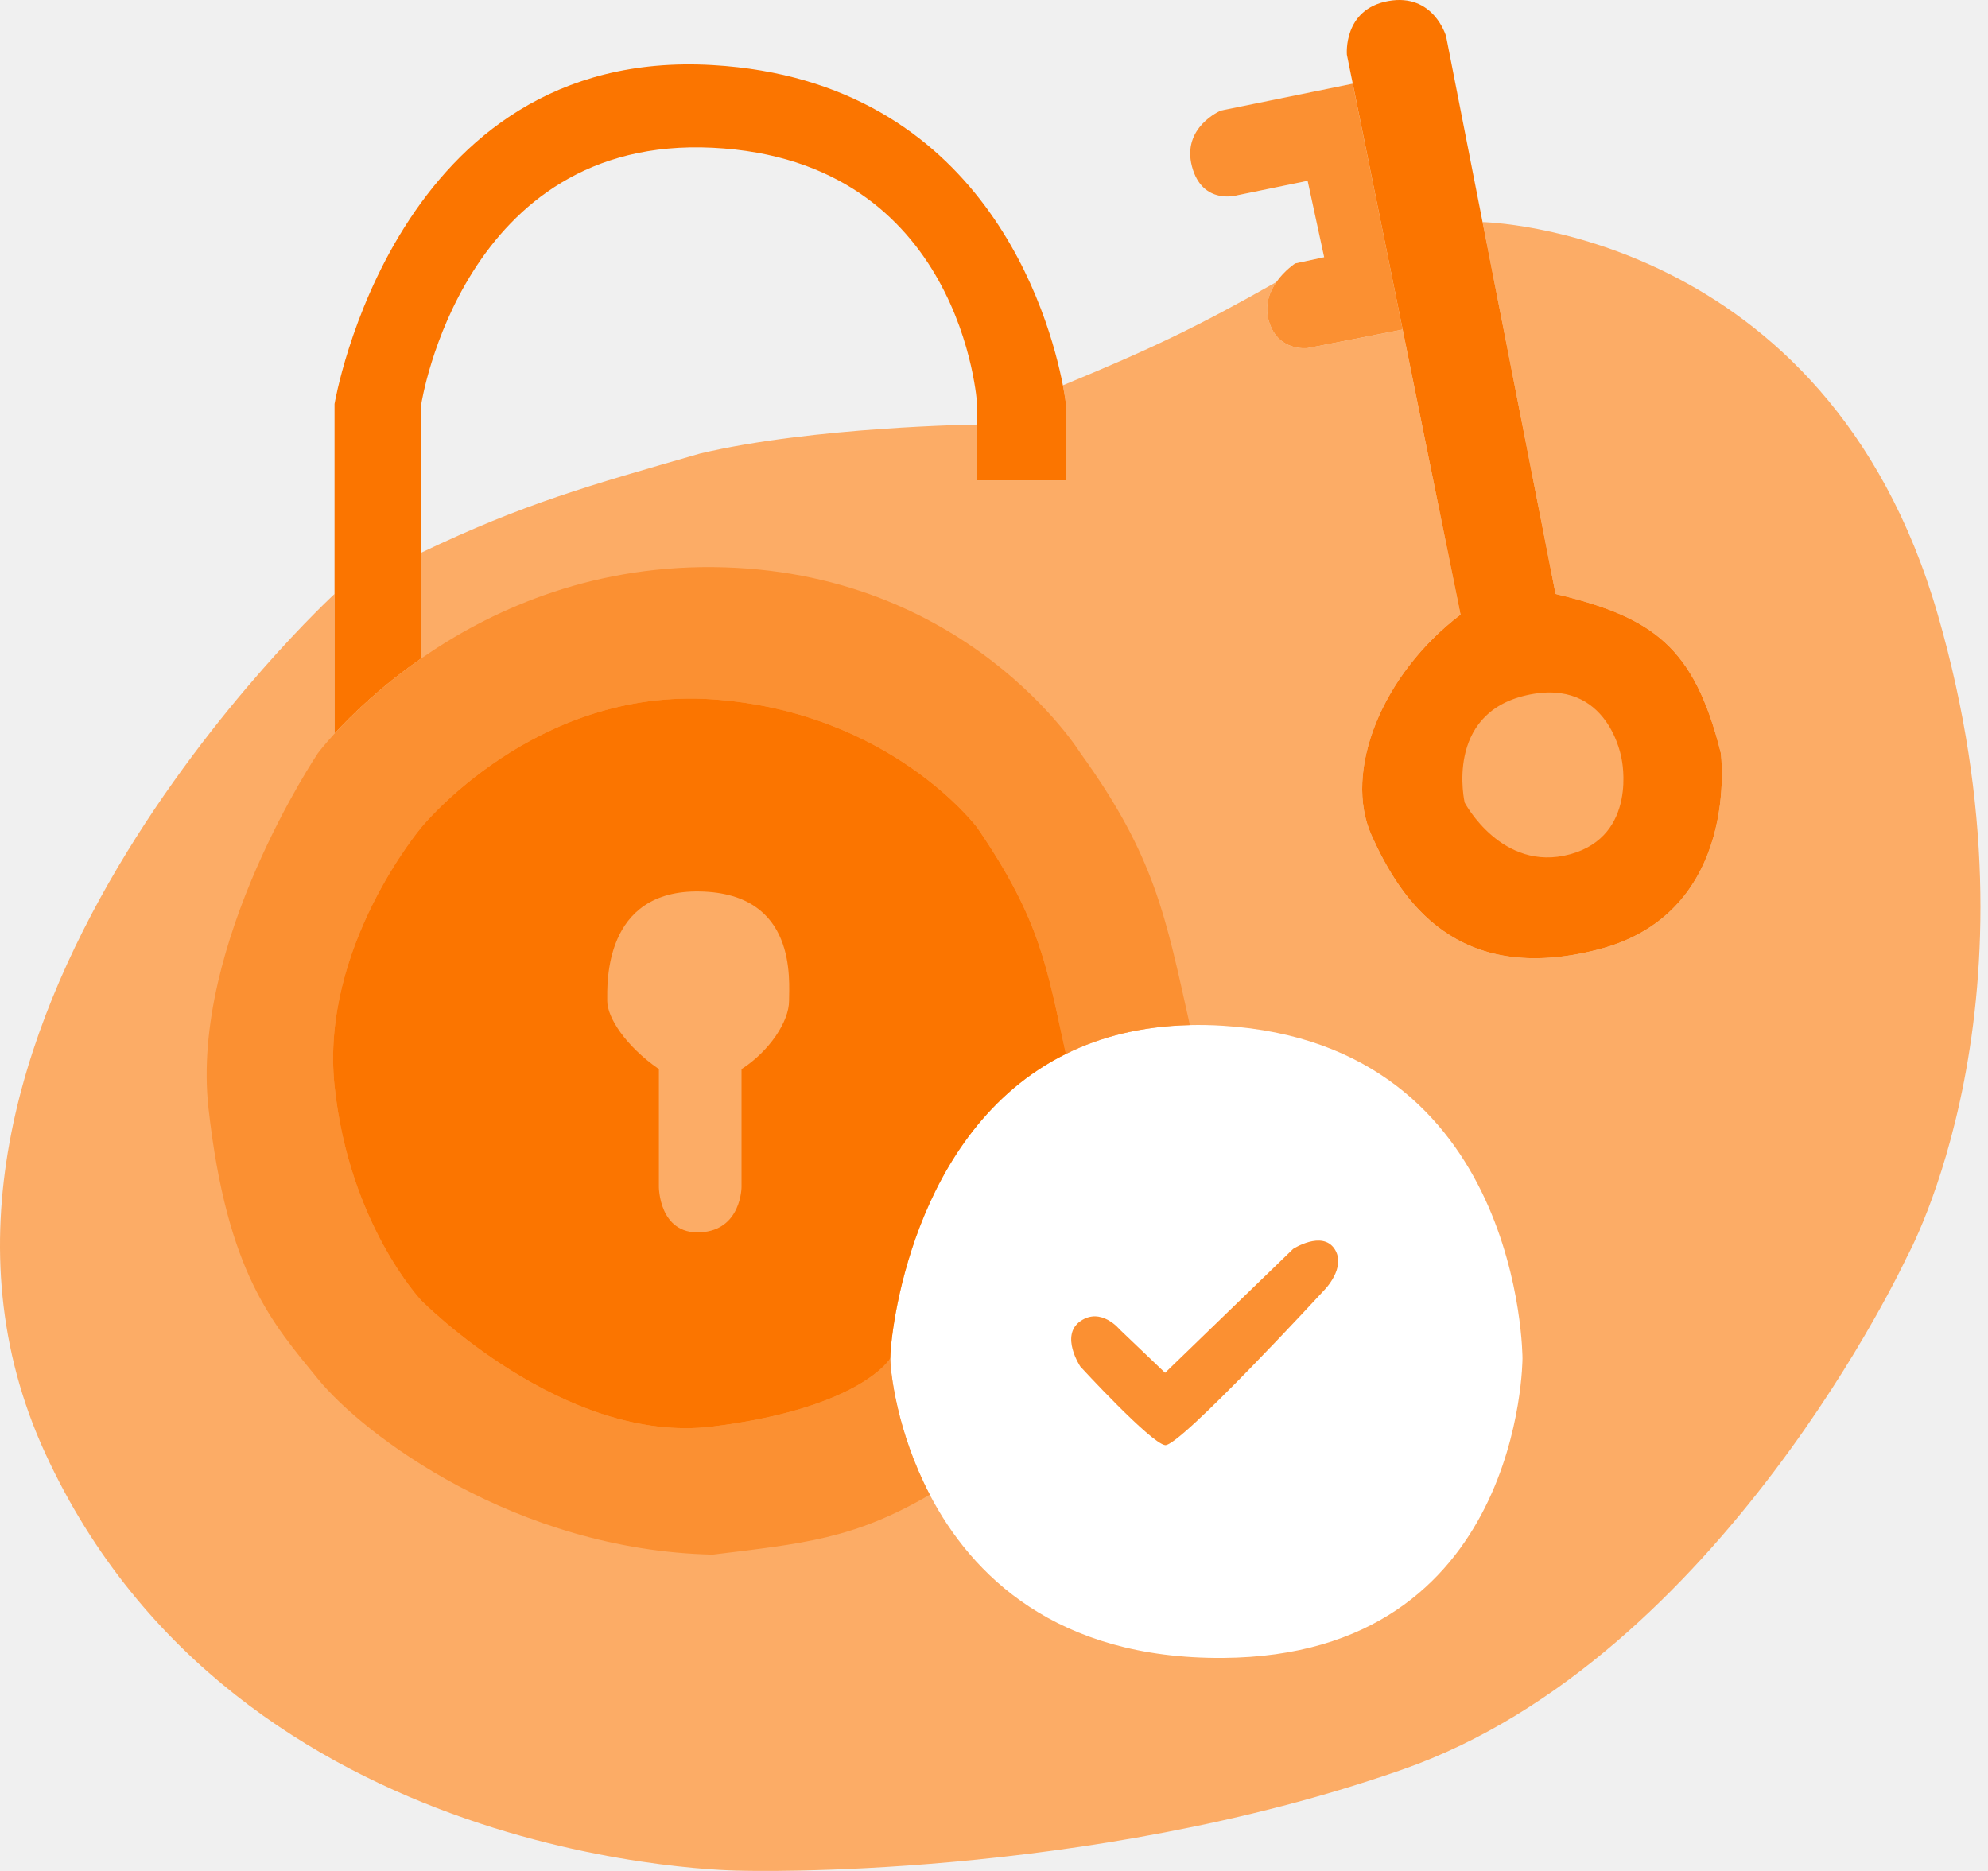
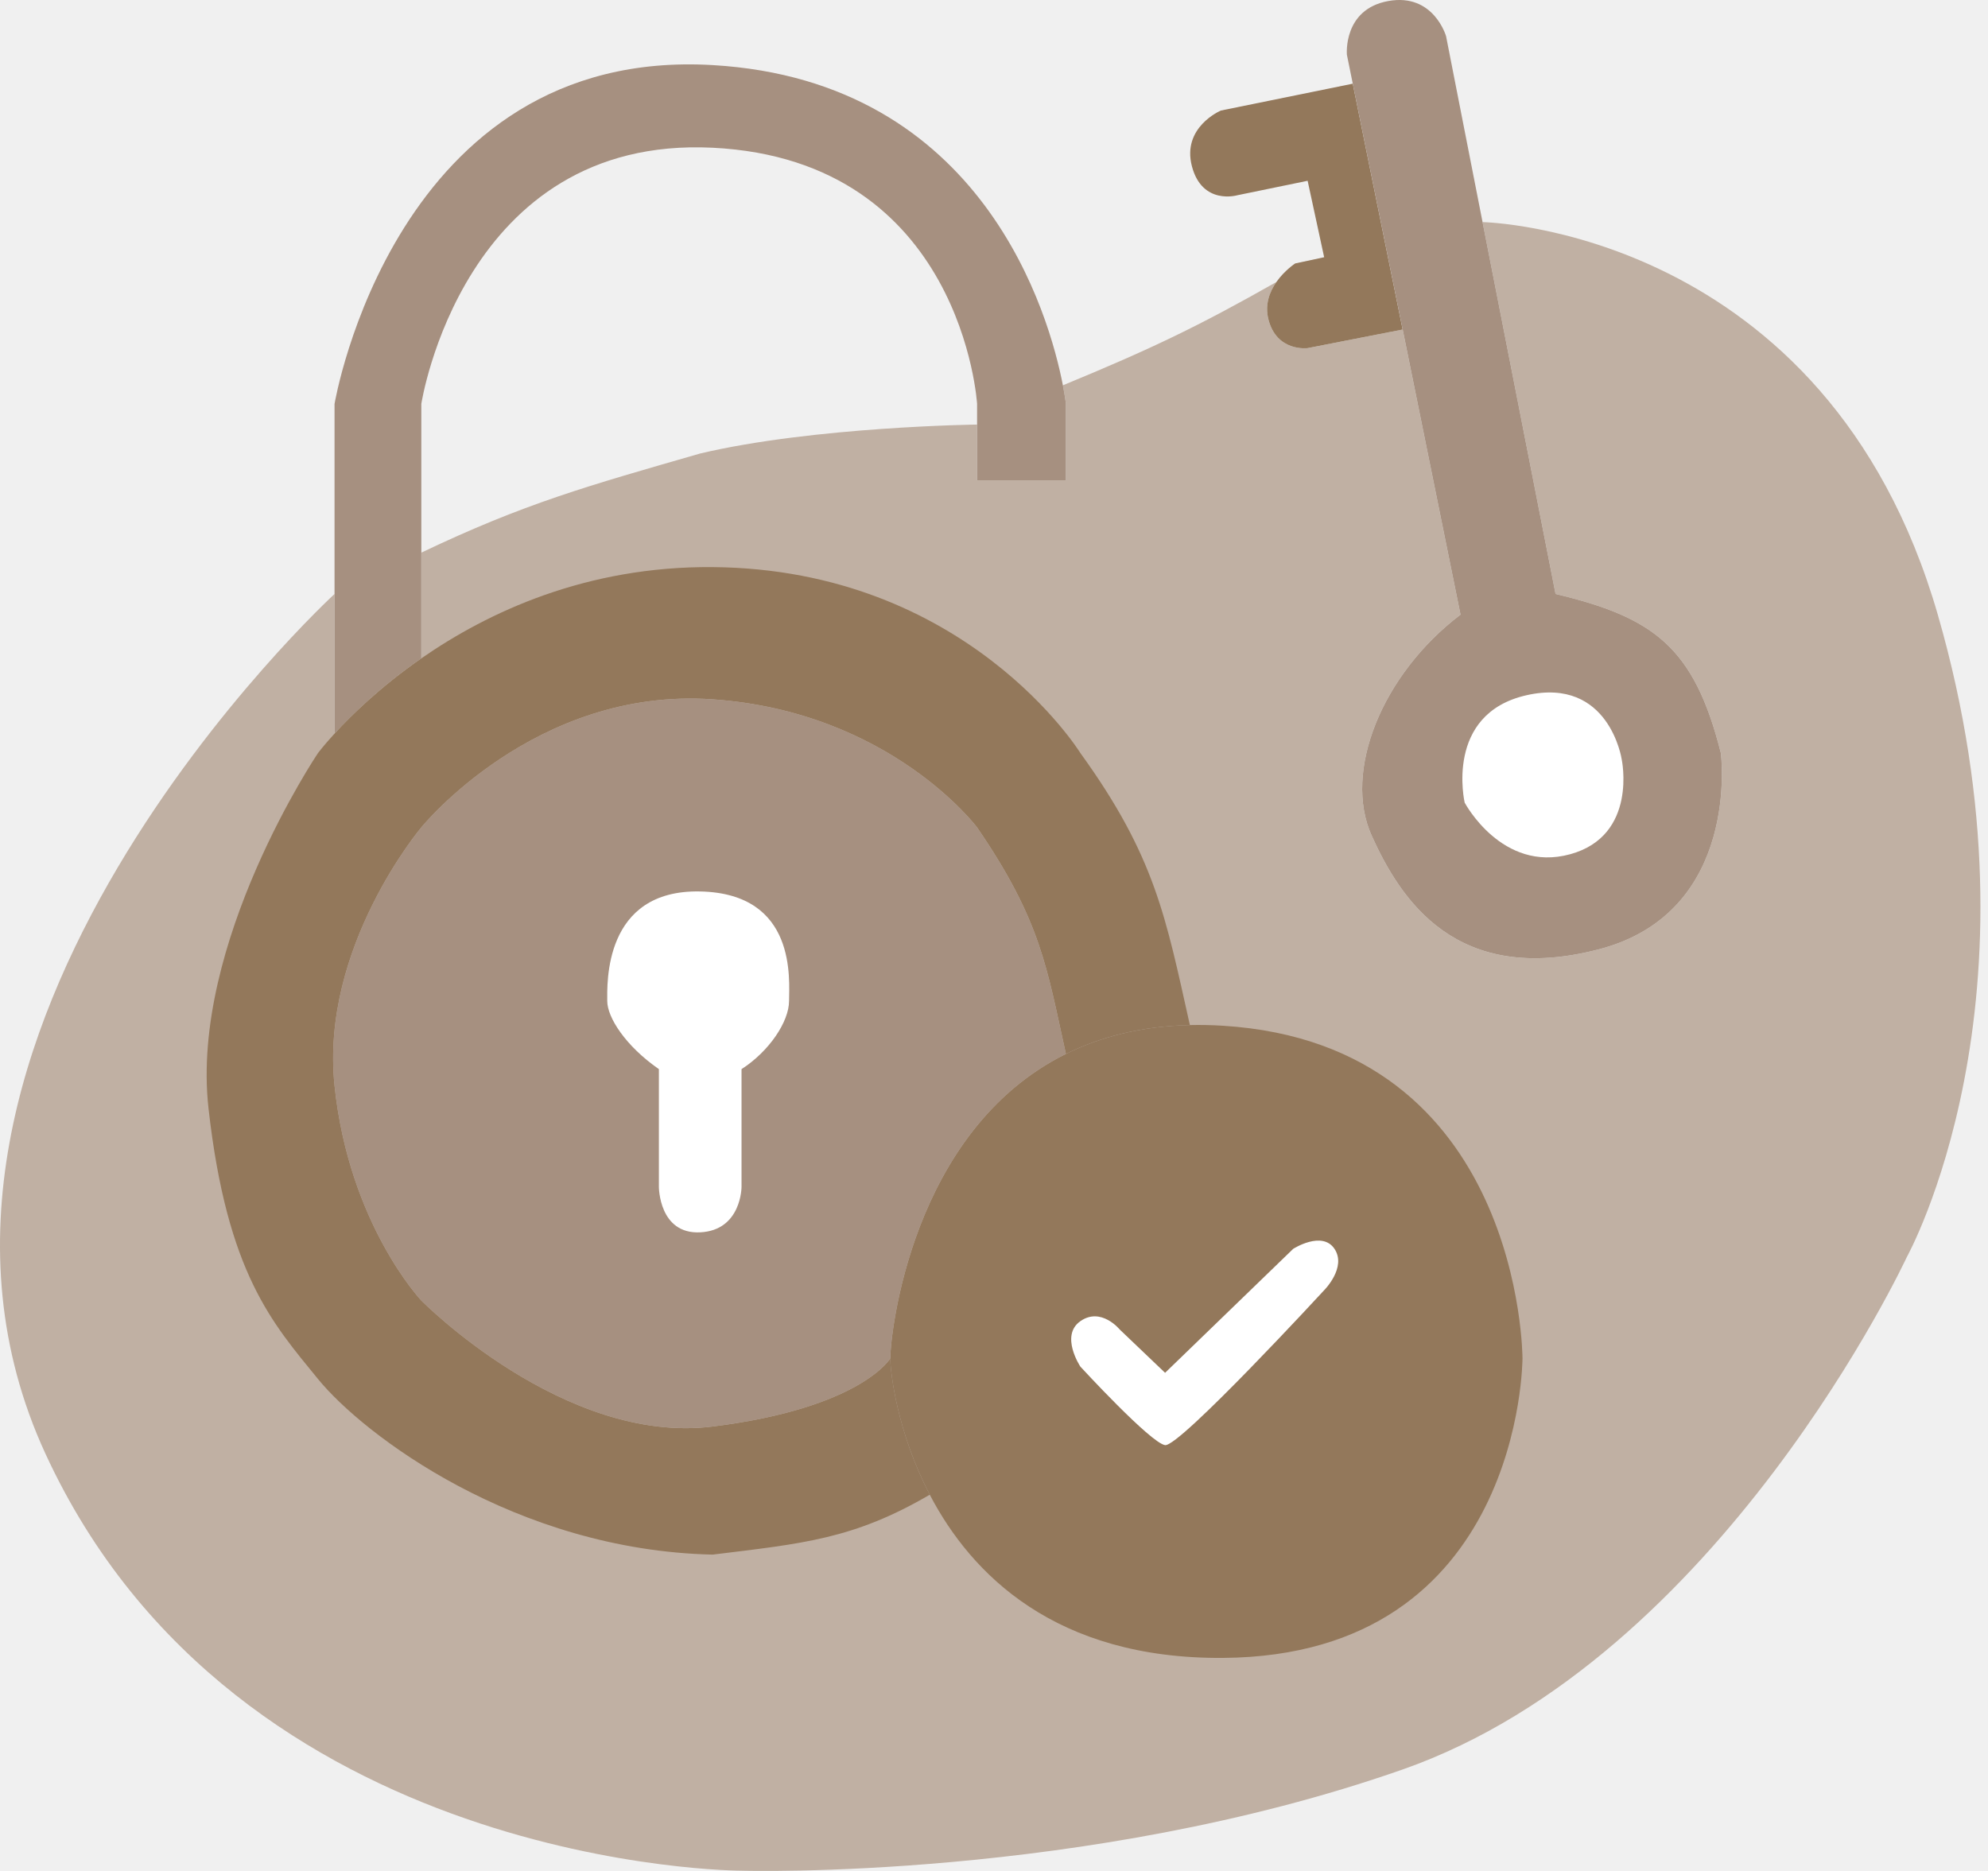
<svg xmlns="http://www.w3.org/2000/svg" width="187" height="176" viewBox="0 0 187 176" fill="none">
-   <path d="M100.264 45.185V37.995C100.264 37.995 100.194 37.351 99.979 36.246C108.294 32.816 112.705 30.705 120.064 26.529C119.435 27.428 118.96 28.629 119.31 30.027C120.087 33.136 123.002 32.748 123.002 32.748L131.94 30.999L137.383 57.817C129.986 63.432 126.306 72.587 129.027 78.612C131.747 84.636 136.994 92.799 150.404 89.3C163.813 85.802 161.87 70.838 161.87 70.838C159.361 60.859 155.54 58.072 146.323 55.874L139.456 20.893C139.456 20.893 171.781 21.476 182.276 57.817C192.77 94.159 179.361 118.257 179.361 118.257C179.361 118.257 161.87 155.959 131.94 166.454C102.01 176.948 69.753 175.976 69.753 175.976C69.753 175.976 22.334 175.976 4.26 136.72C-13.813 97.463 31.468 55.874 31.468 55.874V69.012C33.038 67.299 35.783 64.607 39.63 61.935V51.987C49.342 47.352 55.298 45.703 65.866 42.659C76.555 40.133 91.908 39.938 91.908 39.938V45.185H100.264Z" fill="#FCAC66" />
-   <path d="M137.772 75.502C137.772 75.502 135.828 67.146 143.602 65.397C151.376 63.648 152.542 71.421 152.542 71.421C152.542 71.421 154.096 78.612 147.683 80.361C141.27 82.11 137.772 75.502 137.772 75.502Z" fill="#FCAC66" />
-   <path d="M143.212 127.78C143.212 127.78 143.212 155.765 115.033 155.959C99.302 156.067 91.384 148.121 87.458 140.606C84.351 134.659 83.744 128.982 83.744 127.78C83.744 125.637 85.673 106.372 100.263 99.143C103.491 97.543 107.339 96.533 111.923 96.427C112.924 96.404 113.961 96.424 115.033 96.491C143.212 98.24 143.212 127.78 143.212 127.78Z" fill="white" />
-   <path d="M109.593 135.942C108.233 135.748 101.625 128.557 101.625 128.557C101.625 128.557 99.682 125.642 101.625 124.282C103.569 122.921 105.318 125.059 105.318 125.059L109.593 129.14L121.642 117.48C121.642 117.48 124.363 115.731 125.529 117.48C126.695 119.229 124.558 121.367 124.558 121.367C124.558 121.367 110.954 136.137 109.593 135.942Z" fill="#FB9032" />
-   <path d="M114.839 10.399L127.246 7.872L131.939 30.998L123.001 32.748C123.001 32.748 120.086 33.136 119.309 30.027C118.959 28.629 119.434 27.428 120.063 26.529C120.834 25.427 121.835 24.78 121.835 24.78L124.556 24.197L123.001 17.006L116.393 18.366C116.393 18.366 113.09 19.338 112.118 15.646C111.146 11.953 114.839 10.399 114.839 10.399Z" fill="#FB9032" />
-   <path d="M129.027 78.612C126.306 72.587 129.986 63.432 137.383 57.818L131.941 30.999L127.247 7.872L126.695 5.151C126.695 5.151 126.306 0.876 130.582 0.098C134.857 -0.679 136.023 3.402 136.023 3.402L139.456 20.893L146.323 55.874C155.54 58.072 159.361 60.859 161.87 70.838C161.87 70.838 163.814 85.802 150.404 89.3C136.995 92.799 131.748 84.636 129.027 78.612Z" fill="#FB7500" />
-   <path d="M137.773 75.502C137.773 75.502 135.829 67.146 143.603 65.397C151.376 63.648 152.542 71.421 152.542 71.421C152.542 71.421 154.097 78.612 147.684 80.361C141.271 82.11 137.773 75.502 137.773 75.502Z" fill="#FCAC66" />
-   <path d="M67.033 6.123C37.104 4.374 31.469 37.995 31.469 37.995V55.874V69.012C33.039 67.299 35.784 64.607 39.631 61.935V51.987V49.965V37.995C39.631 37.995 43.517 12.731 67.033 13.897C90.548 15.063 91.909 37.995 91.909 37.995V39.938V45.185H100.265V37.995C100.265 37.995 100.194 37.351 99.98 36.246C98.73 29.793 92.586 7.616 67.033 6.123Z" fill="#FB7500" />
-   <path d="M101.625 70.838C108.678 80.591 109.656 86.295 111.925 96.427C107.341 96.533 103.493 97.543 100.264 99.143C98.476 91.085 97.952 86.653 91.908 77.834C91.908 77.834 83.745 66.951 67.032 65.785C50.319 64.619 39.63 77.834 39.63 77.834C39.63 77.834 30.108 89.106 31.468 102.127C32.828 115.148 39.63 122.338 39.63 122.338C39.63 122.338 53.039 135.942 67.032 134.193C81.025 132.444 83.745 127.78 83.745 127.78C83.745 128.982 84.352 134.659 87.459 140.606C80.272 144.803 75.47 145.204 67.032 146.242C48.486 145.82 34.189 134.97 29.913 129.723C25.637 124.476 21.362 119.812 19.613 104.265C17.864 88.717 29.913 70.838 29.913 70.838C29.913 70.838 30.438 70.135 31.468 69.012C33.038 67.299 35.783 64.607 39.63 61.935C45.92 57.567 55.157 53.251 67.032 53.347C90.936 53.542 101.625 70.838 101.625 70.838Z" fill="#FB9032" />
-   <path d="M61.979 111.65V100.572C58.852 98.404 57.121 95.714 57.121 94.159C57.121 92.604 56.732 83.665 65.866 83.859C75 84.053 74.223 92.216 74.223 94.159C74.223 96.102 72.35 98.907 69.753 100.572V111.65C69.753 111.65 69.753 115.731 65.866 115.925C61.979 116.119 61.979 111.65 61.979 111.65Z" fill="#FB9032" />
-   <path d="M83.744 127.78C83.744 125.637 85.673 106.372 100.263 99.143C98.475 91.085 97.951 86.653 91.907 77.834C91.907 77.834 83.744 66.951 67.031 65.785C50.318 64.619 39.629 77.834 39.629 77.834C39.629 77.834 30.107 89.106 31.467 102.127C32.827 115.148 39.629 122.338 39.629 122.338C39.629 122.338 53.038 135.942 67.031 134.193C81.024 132.444 83.744 127.78 83.744 127.78Z" fill="#FB7500" />
-   <path d="M61.978 111.65V100.572C58.851 98.404 57.12 95.714 57.12 94.159C57.12 92.604 56.731 83.665 65.865 83.859C74.999 84.053 74.222 92.216 74.222 94.159C74.222 96.102 72.349 98.907 69.752 100.572V111.65C69.752 111.65 69.752 115.731 65.865 115.925C61.978 116.119 61.978 111.65 61.978 111.65Z" fill="#FCAC66" />
+   <path d="M100.264 45.185V37.995C100.264 37.995 100.194 37.351 99.979 36.246C108.294 32.816 112.705 30.705 120.064 26.529C119.435 27.428 118.96 28.629 119.31 30.027C120.087 33.136 123.002 32.748 123.002 32.748L131.94 30.999L137.383 57.817C129.986 63.432 126.306 72.587 129.027 78.612C131.747 84.636 136.994 92.799 150.404 89.3C163.813 85.802 161.87 70.838 161.87 70.838C159.361 60.859 155.54 58.072 146.323 55.874L139.456 20.893C139.456 20.893 171.781 21.476 182.276 57.817C192.77 94.159 179.361 118.257 179.361 118.257C179.361 118.257 161.87 155.959 131.94 166.454C102.01 176.948 69.753 175.976 69.753 175.976C69.753 175.976 22.334 175.976 4.26 136.72C-13.813 97.463 31.468 55.874 31.468 55.874V69.012C33.038 67.299 35.783 64.607 39.63 61.935V51.987C49.342 47.352 55.298 45.703 65.866 42.659C76.555 40.133 91.908 39.938 91.908 39.938V45.185H100.264Z" fill="#c0b0a3" />
+   <path d="M137.772 75.502C137.772 75.502 135.828 67.146 143.602 65.397C151.376 63.648 152.542 71.421 152.542 71.421C152.542 71.421 154.096 78.612 147.683 80.361C141.27 82.11 137.772 75.502 137.772 75.502Z" fill="white" />
+   <path d="M143.212 127.78C143.212 127.78 143.212 155.765 115.033 155.959C99.302 156.067 91.384 148.121 87.458 140.606C84.351 134.659 83.744 128.982 83.744 127.78C83.744 125.637 85.673 106.372 100.263 99.143C103.491 97.543 107.339 96.533 111.923 96.427C112.924 96.404 113.961 96.424 115.033 96.491C143.212 98.24 143.212 127.78 143.212 127.78Z" fill="#93785B" />
+   <path d="M109.593 135.942C108.233 135.748 101.625 128.557 101.625 128.557C101.625 128.557 99.682 125.642 101.625 124.282C103.569 122.921 105.318 125.059 105.318 125.059L109.593 129.14L121.642 117.48C121.642 117.48 124.363 115.731 125.529 117.48C126.695 119.229 124.558 121.367 124.558 121.367C124.558 121.367 110.954 136.137 109.593 135.942Z" fill="white" />
+   <path d="M114.839 10.399L127.246 7.872L131.939 30.998L123.001 32.748C123.001 32.748 120.086 33.136 119.309 30.027C118.959 28.629 119.434 27.428 120.063 26.529C120.834 25.427 121.835 24.78 121.835 24.78L124.556 24.197L123.001 17.006L116.393 18.366C116.393 18.366 113.09 19.338 112.118 15.646C111.146 11.953 114.839 10.399 114.839 10.399Z" fill="#93785B" />
+   <path d="M129.027 78.612C126.306 72.587 129.986 63.432 137.383 57.818L131.941 30.999L127.247 7.872L126.695 5.151C126.695 5.151 126.306 0.876 130.582 0.098C134.857 -0.679 136.023 3.402 136.023 3.402L139.456 20.893L146.323 55.874C155.54 58.072 159.361 60.859 161.87 70.838C161.87 70.838 163.814 85.802 150.404 89.3C136.995 92.799 131.748 84.636 129.027 78.612Z" fill="#A69080" />
+   <path d="M137.773 75.502C137.773 75.502 135.829 67.146 143.603 65.397C151.376 63.648 152.542 71.421 152.542 71.421C152.542 71.421 154.097 78.612 147.684 80.361C141.271 82.11 137.773 75.502 137.773 75.502Z" fill="white" />
+   <path d="M67.033 6.123C37.104 4.374 31.469 37.995 31.469 37.995V55.874V69.012C33.039 67.299 35.784 64.607 39.631 61.935V51.987V49.965V37.995C39.631 37.995 43.517 12.731 67.033 13.897C90.548 15.063 91.909 37.995 91.909 37.995V39.938V45.185H100.265V37.995C100.265 37.995 100.194 37.351 99.98 36.246C98.73 29.793 92.586 7.616 67.033 6.123Z" fill="#A69080" />
+   <path d="M101.625 70.838C108.678 80.591 109.656 86.295 111.925 96.427C107.341 96.533 103.493 97.543 100.264 99.143C98.476 91.085 97.952 86.653 91.908 77.834C91.908 77.834 83.745 66.951 67.032 65.785C50.319 64.619 39.63 77.834 39.63 77.834C39.63 77.834 30.108 89.106 31.468 102.127C32.828 115.148 39.63 122.338 39.63 122.338C39.63 122.338 53.039 135.942 67.032 134.193C81.025 132.444 83.745 127.78 83.745 127.78C83.745 128.982 84.352 134.659 87.459 140.606C80.272 144.803 75.47 145.204 67.032 146.242C48.486 145.82 34.189 134.97 29.913 129.723C25.637 124.476 21.362 119.812 19.613 104.265C17.864 88.717 29.913 70.838 29.913 70.838C29.913 70.838 30.438 70.135 31.468 69.012C33.038 67.299 35.783 64.607 39.63 61.935C45.92 57.567 55.157 53.251 67.032 53.347C90.936 53.542 101.625 70.838 101.625 70.838Z" fill="#93785B" />
+   <path d="M61.979 111.65V100.572C58.852 98.404 57.121 95.714 57.121 94.159C57.121 92.604 56.732 83.665 65.866 83.859C75 84.053 74.223 92.216 74.223 94.159C74.223 96.102 72.35 98.907 69.753 100.572V111.65C69.753 111.65 69.753 115.731 65.866 115.925C61.979 116.119 61.979 111.65 61.979 111.65Z" fill="#93785B" />
+   <path d="M83.744 127.78C83.744 125.637 85.673 106.372 100.263 99.143C98.475 91.085 97.951 86.653 91.907 77.834C91.907 77.834 83.744 66.951 67.031 65.785C50.318 64.619 39.629 77.834 39.629 77.834C39.629 77.834 30.107 89.106 31.467 102.127C32.827 115.148 39.629 122.338 39.629 122.338C39.629 122.338 53.038 135.942 67.031 134.193C81.024 132.444 83.744 127.78 83.744 127.78Z" fill="#A69080" />
+   <path d="M61.978 111.65V100.572C58.851 98.404 57.12 95.714 57.12 94.159C57.12 92.604 56.731 83.665 65.865 83.859C74.999 84.053 74.222 92.216 74.222 94.159C74.222 96.102 72.349 98.907 69.752 100.572V111.65C69.752 111.65 69.752 115.731 65.865 115.925C61.978 116.119 61.978 111.65 61.978 111.65Z" fill="white" />
</svg>
